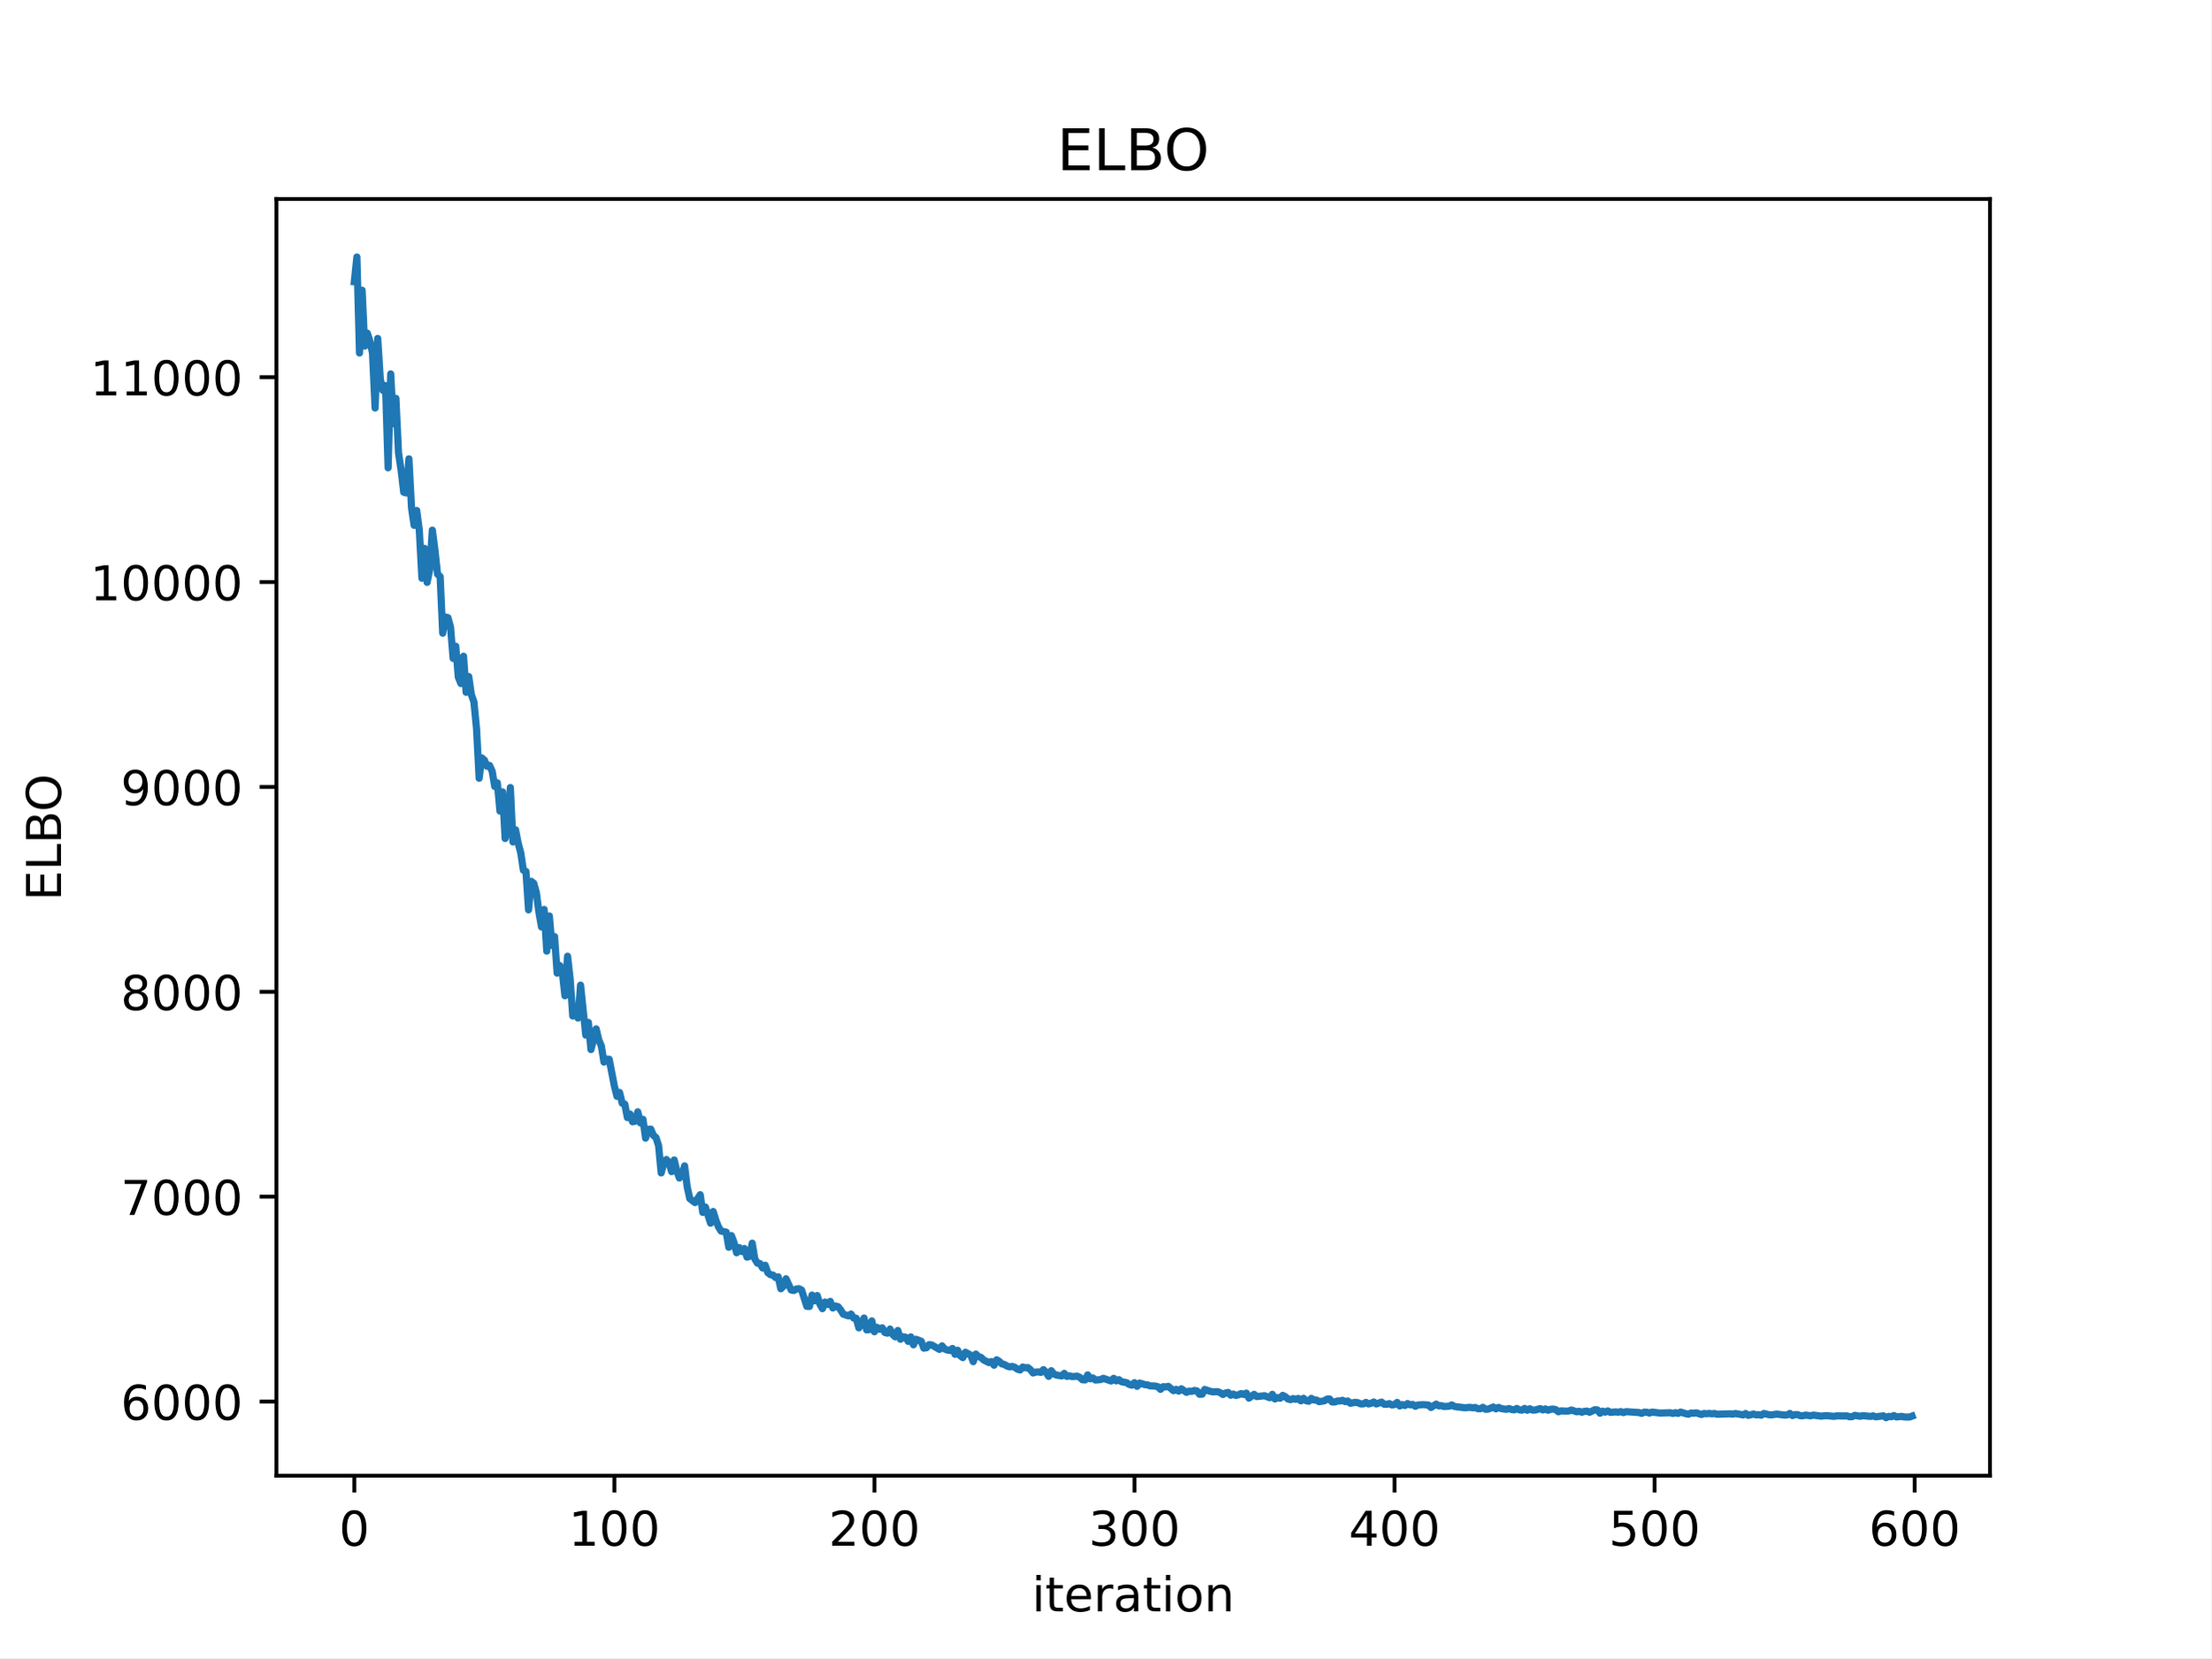
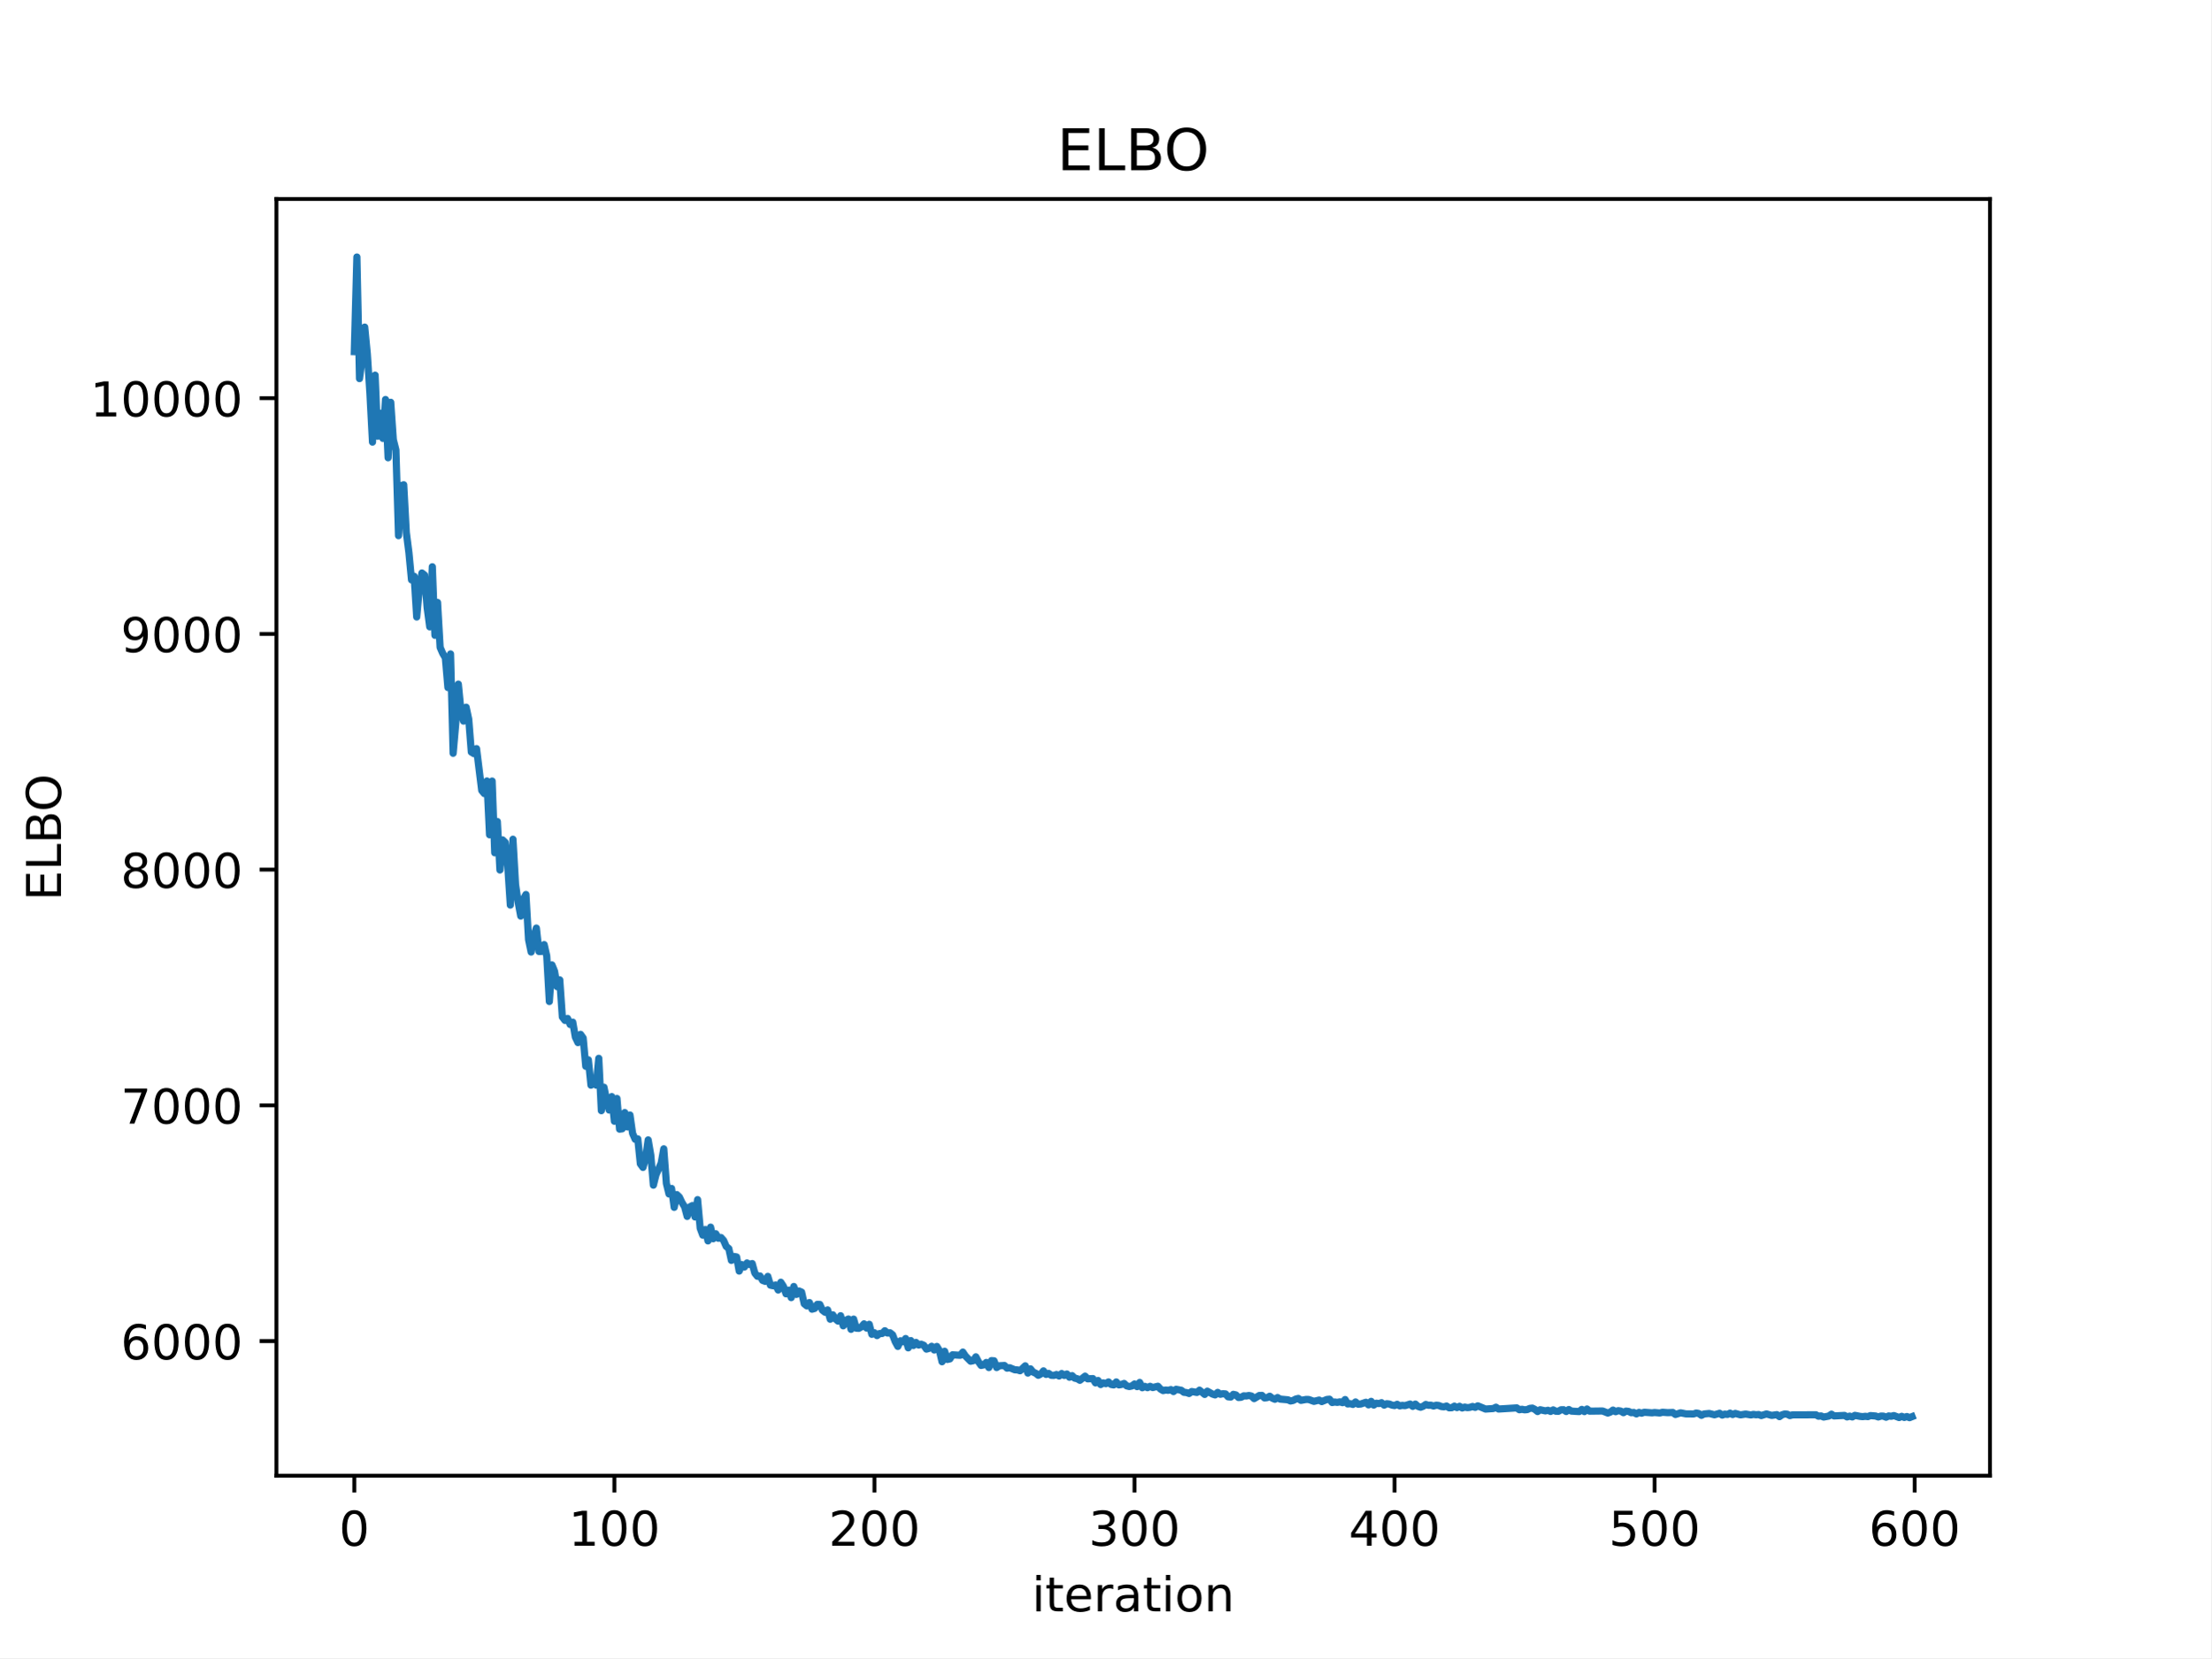
<svg xmlns="http://www.w3.org/2000/svg" xmlns:xlink="http://www.w3.org/1999/xlink" width="460.8pt" height="345.6pt" viewBox="0 0 460.8 345.6" version="1.1">
  <defs>
    <style type="text/css">*{stroke-linejoin: round; stroke-linecap: butt}</style>
  </defs>
  <g id="figure_1">
    <g id="patch_1">
      <path d="M 0 345.6  L 460.8 345.6  L 460.8 0  L 0 0  z " style="fill: #ffffff" />
    </g>
    <g id="axes_1">
      <g id="patch_2">
        <path d="M 57.6 307.584  L 414.72 307.584  L 414.72 41.472  L 57.6 41.472  z " style="fill: #ffffff" />
      </g>
      <g id="matplotlib.axis_1">
        <g id="xtick_1">
          <g id="line2d_1">
            <defs>
-               <path id="m97f8ca880c" d="M 0 0  L 0 3.5  " style="stroke: #000000; stroke-width: 0.8" />
-             </defs>
-             <g>
-               <use xlink:href="#m97f8ca880c" x="73.833" y="307.584" style="stroke: #000000; stroke-width: 0.8" />
+               <path id="m5a6ee74066" d="M 0 0  L 0 3.5  " style="stroke: #000000; stroke-width: 0.8" />
+             </defs>
+             <g>
+               <use xlink:href="#m5a6ee74066" x="73.833" y="307.584" style="stroke: #000000; stroke-width: 0.8" />
            </g>
          </g>
          <g id="text_1">
            <g transform="translate(70.65148 322.1824) scale(0.1 -0.1)">
              <defs>
                <path id="DejaVuSans-30" d="M 2034 4250  Q 1547 4250 1301 3770  Q 1056 3291 1056 2328  Q 1056 1369 1301 889  Q 1547 409 2034 409  Q 2525 409 2770 889  Q 3016 1369 3016 2328  Q 3016 3291 2770 3770  Q 2525 4250 2034 4250  z M 2034 4750  Q 2819 4750 3233 4129  Q 3647 3509 3647 2328  Q 3647 1150 3233 529  Q 2819 -91 2034 -91  Q 1250 -91 836 529  Q 422 1150 422 2328  Q 422 3509 836 4129  Q 1250 4750 2034 4750  z " transform="scale(0.015625)" />
              </defs>
              <use xlink:href="#DejaVuSans-30" />
            </g>
          </g>
        </g>
        <g id="xtick_2">
          <g id="line2d_2">
            <g>
-               <use xlink:href="#m97f8ca880c" x="128.032" y="307.584" style="stroke: #000000; stroke-width: 0.8" />
+               <use xlink:href="#m5a6ee74066" x="128.032" y="307.584" style="stroke: #000000; stroke-width: 0.8" />
            </g>
          </g>
          <g id="text_2">
            <g transform="translate(118.4884 322.1824) scale(0.1 -0.1)">
              <defs>
                <path id="DejaVuSans-31" d="M 794 531  L 1825 531  L 1825 4091  L 703 3866  L 703 4441  L 1819 4666  L 2450 4666  L 2450 531  L 3481 531  L 3481 0  L 794 0  L 794 531  z " transform="scale(0.015625)" />
              </defs>
              <use xlink:href="#DejaVuSans-31" />
              <use xlink:href="#DejaVuSans-30" transform="translate(63.62305 0)" />
              <use xlink:href="#DejaVuSans-30" transform="translate(127.2461 0)" />
            </g>
          </g>
        </g>
        <g id="xtick_3">
          <g id="line2d_3">
            <g>
-               <use xlink:href="#m97f8ca880c" x="182.232" y="307.584" style="stroke: #000000; stroke-width: 0.8" />
+               <use xlink:href="#m5a6ee74066" x="182.232" y="307.584" style="stroke: #000000; stroke-width: 0.8" />
            </g>
          </g>
          <g id="text_3">
            <g transform="translate(172.6878 322.1824) scale(0.1 -0.1)">
              <defs>
                <path id="DejaVuSans-32" d="M 1228 531  L 3431 531  L 3431 0  L 469 0  L 469 531  Q 828 903 1448 1529  Q 2069 2156 2228 2338  Q 2531 2678 2651 2914  Q 2772 3150 2772 3378  Q 2772 3750 2511 3984  Q 2250 4219 1831 4219  Q 1534 4219 1204 4116  Q 875 4013 500 3803  L 500 4441  Q 881 4594 1212 4672  Q 1544 4750 1819 4750  Q 2544 4750 2975 4387  Q 3406 4025 3406 3419  Q 3406 3131 3298 2873  Q 3191 2616 2906 2266  Q 2828 2175 2409 1742  Q 1991 1309 1228 531  z " transform="scale(0.015625)" />
              </defs>
              <use xlink:href="#DejaVuSans-32" />
              <use xlink:href="#DejaVuSans-30" transform="translate(63.62305 0)" />
              <use xlink:href="#DejaVuSans-30" transform="translate(127.2461 0)" />
            </g>
          </g>
        </g>
        <g id="xtick_4">
          <g id="line2d_4">
            <g>
-               <use xlink:href="#m97f8ca880c" x="236.431" y="307.584" style="stroke: #000000; stroke-width: 0.8" />
+               <use xlink:href="#m5a6ee74066" x="236.431" y="307.584" style="stroke: #000000; stroke-width: 0.8" />
            </g>
          </g>
          <g id="text_4">
            <g transform="translate(226.8872 322.1824) scale(0.1 -0.1)">
              <defs>
                <path id="DejaVuSans-33" d="M 2597 2516  Q 3050 2419 3304 2112  Q 3559 1806 3559 1356  Q 3559 666 3084 287  Q 2609 -91 1734 -91  Q 1441 -91 1130 -33  Q 819 25 488 141  L 488 750  Q 750 597 1062 519  Q 1375 441 1716 441  Q 2309 441 2620 675  Q 2931 909 2931 1356  Q 2931 1769 2642 2001  Q 2353 2234 1838 2234  L 1294 2234  L 1294 2753  L 1863 2753  Q 2328 2753 2575 2939  Q 2822 3125 2822 3475  Q 2822 3834 2567 4026  Q 2313 4219 1838 4219  Q 1578 4219 1281 4162  Q 984 4106 628 3988  L 628 4550  Q 988 4650 1302 4700  Q 1616 4750 1894 4750  Q 2613 4750 3031 4423  Q 3450 4097 3450 3541  Q 3450 3153 3228 2886  Q 3006 2619 2597 2516  z " transform="scale(0.015625)" />
              </defs>
              <use xlink:href="#DejaVuSans-33" />
              <use xlink:href="#DejaVuSans-30" transform="translate(63.62305 0)" />
              <use xlink:href="#DejaVuSans-30" transform="translate(127.2461 0)" />
            </g>
          </g>
        </g>
        <g id="xtick_5">
          <g id="line2d_5">
            <g>
-               <use xlink:href="#m97f8ca880c" x="290.63" y="307.584" style="stroke: #000000; stroke-width: 0.8" />
+               <use xlink:href="#m5a6ee74066" x="290.63" y="307.584" style="stroke: #000000; stroke-width: 0.8" />
            </g>
          </g>
          <g id="text_5">
            <g transform="translate(281.0867 322.1824) scale(0.1 -0.1)">
              <defs>
                <path id="DejaVuSans-34" d="M 2419 4116  L 825 1625  L 2419 1625  L 2419 4116  z M 2253 4666  L 3047 4666  L 3047 1625  L 3713 1625  L 3713 1100  L 3047 1100  L 3047 0  L 2419 0  L 2419 1100  L 313 1100  L 313 1709  L 2253 4666  z " transform="scale(0.015625)" />
              </defs>
              <use xlink:href="#DejaVuSans-34" />
              <use xlink:href="#DejaVuSans-30" transform="translate(63.62305 0)" />
              <use xlink:href="#DejaVuSans-30" transform="translate(127.2461 0)" />
            </g>
          </g>
        </g>
        <g id="xtick_6">
          <g id="line2d_6">
            <g>
-               <use xlink:href="#m97f8ca880c" x="344.83" y="307.584" style="stroke: #000000; stroke-width: 0.8" />
+               <use xlink:href="#m5a6ee74066" x="344.83" y="307.584" style="stroke: #000000; stroke-width: 0.8" />
            </g>
          </g>
          <g id="text_6">
            <g transform="translate(335.2861 322.1824) scale(0.1 -0.1)">
              <defs>
                <path id="DejaVuSans-35" d="M 691 4666  L 3169 4666  L 3169 4134  L 1269 4134  L 1269 2991  Q 1406 3038 1543 3061  Q 1681 3084 1819 3084  Q 2600 3084 3056 2656  Q 3513 2228 3513 1497  Q 3513 744 3044 326  Q 2575 -91 1722 -91  Q 1428 -91 1123 -41  Q 819 9 494 109  L 494 744  Q 775 591 1075 516  Q 1375 441 1709 441  Q 2250 441 2565 725  Q 2881 1009 2881 1497  Q 2881 1984 2565 2268  Q 2250 2553 1709 2553  Q 1456 2553 1204 2497  Q 953 2441 691 2322  L 691 4666  z " transform="scale(0.015625)" />
              </defs>
              <use xlink:href="#DejaVuSans-35" />
              <use xlink:href="#DejaVuSans-30" transform="translate(63.62305 0)" />
              <use xlink:href="#DejaVuSans-30" transform="translate(127.2461 0)" />
            </g>
          </g>
        </g>
        <g id="xtick_7">
          <g id="line2d_7">
            <g>
-               <use xlink:href="#m97f8ca880c" x="399.029" y="307.584" style="stroke: #000000; stroke-width: 0.8" />
+               <use xlink:href="#m5a6ee74066" x="399.029" y="307.584" style="stroke: #000000; stroke-width: 0.8" />
            </g>
          </g>
          <g id="text_7">
            <g transform="translate(389.4855 322.1824) scale(0.1 -0.1)">
              <defs>
                <path id="DejaVuSans-36" d="M 2113 2584  Q 1688 2584 1439 2293  Q 1191 2003 1191 1497  Q 1191 994 1439 701  Q 1688 409 2113 409  Q 2538 409 2786 701  Q 3034 994 3034 1497  Q 3034 2003 2786 2293  Q 2538 2584 2113 2584  z M 3366 4563  L 3366 3988  Q 3128 4100 2886 4159  Q 2644 4219 2406 4219  Q 1781 4219 1451 3797  Q 1122 3375 1075 2522  Q 1259 2794 1537 2939  Q 1816 3084 2150 3084  Q 2853 3084 3261 2657  Q 3669 2231 3669 1497  Q 3669 778 3244 343  Q 2819 -91 2113 -91  Q 1303 -91 875 529  Q 447 1150 447 2328  Q 447 3434 972 4092  Q 1497 4750 2381 4750  Q 2619 4750 2861 4703  Q 3103 4656 3366 4563  z " transform="scale(0.015625)" />
              </defs>
              <use xlink:href="#DejaVuSans-36" />
              <use xlink:href="#DejaVuSans-30" transform="translate(63.62305 0)" />
              <use xlink:href="#DejaVuSans-30" transform="translate(127.2461 0)" />
            </g>
          </g>
        </g>
        <g id="text_8">
          <g transform="translate(215.0373 335.8606) scale(0.1 -0.1)">
            <defs>
              <path id="DejaVuSans-69" d="M 603 3500  L 1178 3500  L 1178 0  L 603 0  L 603 3500  z M 603 4863  L 1178 4863  L 1178 4134  L 603 4134  L 603 4863  z " transform="scale(0.015625)" />
              <path id="DejaVuSans-74" d="M 1172 4494  L 1172 3500  L 2356 3500  L 2356 3053  L 1172 3053  L 1172 1153  Q 1172 725 1289 603  Q 1406 481 1766 481  L 2356 481  L 2356 0  L 1766 0  Q 1100 0 847 248  Q 594 497 594 1153  L 594 3053  L 172 3053  L 172 3500  L 594 3500  L 594 4494  L 1172 4494  z " transform="scale(0.015625)" />
              <path id="DejaVuSans-65" d="M 3597 1894  L 3597 1613  L 953 1613  Q 991 1019 1311 708  Q 1631 397 2203 397  Q 2534 397 2845 478  Q 3156 559 3463 722  L 3463 178  Q 3153 47 2828 -22  Q 2503 -91 2169 -91  Q 1331 -91 842 396  Q 353 884 353 1716  Q 353 2575 817 3079  Q 1281 3584 2069 3584  Q 2775 3584 3186 3129  Q 3597 2675 3597 1894  z M 3022 2063  Q 3016 2534 2758 2815  Q 2500 3097 2075 3097  Q 1594 3097 1305 2825  Q 1016 2553 972 2059  L 3022 2063  z " transform="scale(0.015625)" />
              <path id="DejaVuSans-72" d="M 2631 2963  Q 2534 3019 2420 3045  Q 2306 3072 2169 3072  Q 1681 3072 1420 2755  Q 1159 2438 1159 1844  L 1159 0  L 581 0  L 581 3500  L 1159 3500  L 1159 2956  Q 1341 3275 1631 3429  Q 1922 3584 2338 3584  Q 2397 3584 2469 3576  Q 2541 3569 2628 3553  L 2631 2963  z " transform="scale(0.015625)" />
              <path id="DejaVuSans-61" d="M 2194 1759  Q 1497 1759 1228 1600  Q 959 1441 959 1056  Q 959 750 1161 570  Q 1363 391 1709 391  Q 2188 391 2477 730  Q 2766 1069 2766 1631  L 2766 1759  L 2194 1759  z M 3341 1997  L 3341 0  L 2766 0  L 2766 531  Q 2569 213 2275 61  Q 1981 -91 1556 -91  Q 1019 -91 701 211  Q 384 513 384 1019  Q 384 1609 779 1909  Q 1175 2209 1959 2209  L 2766 2209  L 2766 2266  Q 2766 2663 2505 2880  Q 2244 3097 1772 3097  Q 1472 3097 1187 3025  Q 903 2953 641 2809  L 641 3341  Q 956 3463 1253 3523  Q 1550 3584 1831 3584  Q 2591 3584 2966 3190  Q 3341 2797 3341 1997  z " transform="scale(0.015625)" />
              <path id="DejaVuSans-6f" d="M 1959 3097  Q 1497 3097 1228 2736  Q 959 2375 959 1747  Q 959 1119 1226 758  Q 1494 397 1959 397  Q 2419 397 2687 759  Q 2956 1122 2956 1747  Q 2956 2369 2687 2733  Q 2419 3097 1959 3097  z M 1959 3584  Q 2709 3584 3137 3096  Q 3566 2609 3566 1747  Q 3566 888 3137 398  Q 2709 -91 1959 -91  Q 1206 -91 779 398  Q 353 888 353 1747  Q 353 2609 779 3096  Q 1206 3584 1959 3584  z " transform="scale(0.015625)" />
              <path id="DejaVuSans-6e" d="M 3513 2113  L 3513 0  L 2938 0  L 2938 2094  Q 2938 2591 2744 2837  Q 2550 3084 2163 3084  Q 1697 3084 1428 2787  Q 1159 2491 1159 1978  L 1159 0  L 581 0  L 581 3500  L 1159 3500  L 1159 2956  Q 1366 3272 1645 3428  Q 1925 3584 2291 3584  Q 2894 3584 3203 3211  Q 3513 2838 3513 2113  z " transform="scale(0.015625)" />
            </defs>
            <use xlink:href="#DejaVuSans-69" />
            <use xlink:href="#DejaVuSans-74" transform="translate(27.7832 0)" />
            <use xlink:href="#DejaVuSans-65" transform="translate(66.99219 0)" />
            <use xlink:href="#DejaVuSans-72" transform="translate(128.5156 0)" />
            <use xlink:href="#DejaVuSans-61" transform="translate(169.6289 0)" />
            <use xlink:href="#DejaVuSans-74" transform="translate(230.9082 0)" />
            <use xlink:href="#DejaVuSans-69" transform="translate(270.1172 0)" />
            <use xlink:href="#DejaVuSans-6f" transform="translate(297.9004 0)" />
            <use xlink:href="#DejaVuSans-6e" transform="translate(359.082 0)" />
          </g>
        </g>
      </g>
      <g id="matplotlib.axis_2">
        <g id="ytick_1">
          <g id="line2d_8">
            <defs>
-               <path id="m51e94adfbc" d="M 0 0  L -3.5 0  " style="stroke: #000000; stroke-width: 0.8" />
-             </defs>
-             <g>
-               <use xlink:href="#m51e94adfbc" x="57.6" y="292.135" style="stroke: #000000; stroke-width: 0.8" />
+               <path id="mbd6e4ac7f7" d="M 0 0  L -3.5 0  " style="stroke: #000000; stroke-width: 0.8" />
+             </defs>
+             <g>
+               <use xlink:href="#mbd6e4ac7f7" x="57.6" y="279.527" style="stroke: #000000; stroke-width: 0.8" />
            </g>
          </g>
          <g id="text_9">
-             <g transform="translate(25.15 295.9346) scale(0.1 -0.1)">
+             <g transform="translate(25.15 283.3263) scale(0.1 -0.1)">
              <use xlink:href="#DejaVuSans-36" />
              <use xlink:href="#DejaVuSans-30" transform="translate(63.62305 0)" />
              <use xlink:href="#DejaVuSans-30" transform="translate(127.2461 0)" />
              <use xlink:href="#DejaVuSans-30" transform="translate(190.8691 0)" />
            </g>
          </g>
        </g>
        <g id="ytick_2">
          <g id="line2d_9">
            <g>
-               <use xlink:href="#m51e94adfbc" x="57.6" y="249.43" style="stroke: #000000; stroke-width: 0.8" />
+               <use xlink:href="#mbd6e4ac7f7" x="57.6" y="230.392" style="stroke: #000000; stroke-width: 0.8" />
            </g>
          </g>
          <g id="text_10">
-             <g transform="translate(25.15 253.2293) scale(0.1 -0.1)">
+             <g transform="translate(25.15 234.1913) scale(0.1 -0.1)">
              <defs>
                <path id="DejaVuSans-37" d="M 525 4666  L 3525 4666  L 3525 4397  L 1831 0  L 1172 0  L 2766 4134  L 525 4134  L 525 4666  z " transform="scale(0.015625)" />
              </defs>
              <use xlink:href="#DejaVuSans-37" />
              <use xlink:href="#DejaVuSans-30" transform="translate(63.62305 0)" />
              <use xlink:href="#DejaVuSans-30" transform="translate(127.2461 0)" />
              <use xlink:href="#DejaVuSans-30" transform="translate(190.8691 0)" />
            </g>
          </g>
        </g>
        <g id="ytick_3">
          <g id="line2d_10">
            <g>
-               <use xlink:href="#m51e94adfbc" x="57.6" y="206.725" style="stroke: #000000; stroke-width: 0.8" />
+               <use xlink:href="#mbd6e4ac7f7" x="57.6" y="181.257" style="stroke: #000000; stroke-width: 0.8" />
            </g>
          </g>
          <g id="text_11">
-             <g transform="translate(25.15 210.5241) scale(0.1 -0.1)">
+             <g transform="translate(25.15 185.0563) scale(0.1 -0.1)">
              <defs>
                <path id="DejaVuSans-38" d="M 2034 2216  Q 1584 2216 1326 1975  Q 1069 1734 1069 1313  Q 1069 891 1326 650  Q 1584 409 2034 409  Q 2484 409 2743 651  Q 3003 894 3003 1313  Q 3003 1734 2745 1975  Q 2488 2216 2034 2216  z M 1403 2484  Q 997 2584 770 2862  Q 544 3141 544 3541  Q 544 4100 942 4425  Q 1341 4750 2034 4750  Q 2731 4750 3128 4425  Q 3525 4100 3525 3541  Q 3525 3141 3298 2862  Q 3072 2584 2669 2484  Q 3125 2378 3379 2068  Q 3634 1759 3634 1313  Q 3634 634 3220 271  Q 2806 -91 2034 -91  Q 1263 -91 848 271  Q 434 634 434 1313  Q 434 1759 690 2068  Q 947 2378 1403 2484  z M 1172 3481  Q 1172 3119 1398 2916  Q 1625 2713 2034 2713  Q 2441 2713 2670 2916  Q 2900 3119 2900 3481  Q 2900 3844 2670 4047  Q 2441 4250 2034 4250  Q 1625 4250 1398 4047  Q 1172 3844 1172 3481  z " transform="scale(0.015625)" />
              </defs>
              <use xlink:href="#DejaVuSans-38" />
              <use xlink:href="#DejaVuSans-30" transform="translate(63.62305 0)" />
              <use xlink:href="#DejaVuSans-30" transform="translate(127.2461 0)" />
              <use xlink:href="#DejaVuSans-30" transform="translate(190.8691 0)" />
            </g>
          </g>
        </g>
        <g id="ytick_4">
          <g id="line2d_11">
            <g>
-               <use xlink:href="#m51e94adfbc" x="57.6" y="164.02" style="stroke: #000000; stroke-width: 0.8" />
+               <use xlink:href="#mbd6e4ac7f7" x="57.6" y="132.122" style="stroke: #000000; stroke-width: 0.8" />
            </g>
          </g>
          <g id="text_12">
-             <g transform="translate(25.15 167.8188) scale(0.1 -0.1)">
+             <g transform="translate(25.15 135.9213) scale(0.1 -0.1)">
              <defs>
                <path id="DejaVuSans-39" d="M 703 97  L 703 672  Q 941 559 1184 500  Q 1428 441 1663 441  Q 2288 441 2617 861  Q 2947 1281 2994 2138  Q 2813 1869 2534 1725  Q 2256 1581 1919 1581  Q 1219 1581 811 2004  Q 403 2428 403 3163  Q 403 3881 828 4315  Q 1253 4750 1959 4750  Q 2769 4750 3195 4129  Q 3622 3509 3622 2328  Q 3622 1225 3098 567  Q 2575 -91 1691 -91  Q 1453 -91 1209 -44  Q 966 3 703 97  z M 1959 2075  Q 2384 2075 2632 2365  Q 2881 2656 2881 3163  Q 2881 3666 2632 3958  Q 2384 4250 1959 4250  Q 1534 4250 1286 3958  Q 1038 3666 1038 3163  Q 1038 2656 1286 2365  Q 1534 2075 1959 2075  z " transform="scale(0.015625)" />
              </defs>
              <use xlink:href="#DejaVuSans-39" />
              <use xlink:href="#DejaVuSans-30" transform="translate(63.62305 0)" />
              <use xlink:href="#DejaVuSans-30" transform="translate(127.2461 0)" />
              <use xlink:href="#DejaVuSans-30" transform="translate(190.8691 0)" />
            </g>
          </g>
        </g>
        <g id="ytick_5">
          <g id="line2d_12">
            <g>
-               <use xlink:href="#m51e94adfbc" x="57.6" y="121.314" style="stroke: #000000; stroke-width: 0.8" />
+               <use xlink:href="#mbd6e4ac7f7" x="57.6" y="82.987" style="stroke: #000000; stroke-width: 0.8" />
            </g>
          </g>
          <g id="text_13">
-             <g transform="translate(18.7875 125.1136) scale(0.1 -0.1)">
+             <g transform="translate(18.7875 86.78624) scale(0.1 -0.1)">
              <use xlink:href="#DejaVuSans-31" />
              <use xlink:href="#DejaVuSans-30" transform="translate(63.62305 0)" />
              <use xlink:href="#DejaVuSans-30" transform="translate(127.2461 0)" />
              <use xlink:href="#DejaVuSans-30" transform="translate(190.8691 0)" />
              <use xlink:href="#DejaVuSans-30" transform="translate(254.4922 0)" />
            </g>
          </g>
        </g>
-         <g id="ytick_6">
-           <g id="line2d_13">
-             <g>
-               <use xlink:href="#m51e94adfbc" x="57.6" y="78.609" style="stroke: #000000; stroke-width: 0.8" />
-             </g>
-           </g>
-           <g id="text_14">
-             <g transform="translate(18.7875 82.4083) scale(0.1 -0.1)">
-               <use xlink:href="#DejaVuSans-31" />
-               <use xlink:href="#DejaVuSans-31" transform="translate(63.62305 0)" />
-               <use xlink:href="#DejaVuSans-30" transform="translate(127.2461 0)" />
-               <use xlink:href="#DejaVuSans-30" transform="translate(190.8691 0)" />
-               <use xlink:href="#DejaVuSans-30" transform="translate(254.4922 0)" />
-             </g>
-           </g>
-         </g>
-         <g id="text_15">
+         <g id="text_14">
          <g transform="translate(12.70781 187.7522) rotate(-90) scale(0.1 -0.1)">
            <defs>
              <path id="DejaVuSans-45" d="M 628 4666  L 3578 4666  L 3578 4134  L 1259 4134  L 1259 2753  L 3481 2753  L 3481 2222  L 1259 2222  L 1259 531  L 3634 531  L 3634 0  L 628 0  L 628 4666  z " transform="scale(0.015625)" />
              <path id="DejaVuSans-4c" d="M 628 4666  L 1259 4666  L 1259 531  L 3531 531  L 3531 0  L 628 0  L 628 4666  z " transform="scale(0.015625)" />
              <path id="DejaVuSans-42" d="M 1259 2228  L 1259 519  L 2272 519  Q 2781 519 3026 730  Q 3272 941 3272 1375  Q 3272 1813 3026 2020  Q 2781 2228 2272 2228  L 1259 2228  z M 1259 4147  L 1259 2741  L 2194 2741  Q 2656 2741 2882 2914  Q 3109 3088 3109 3444  Q 3109 3797 2882 3972  Q 2656 4147 2194 4147  L 1259 4147  z M 628 4666  L 2241 4666  Q 2963 4666 3353 4366  Q 3744 4066 3744 3513  Q 3744 3084 3544 2831  Q 3344 2578 2956 2516  Q 3422 2416 3680 2098  Q 3938 1781 3938 1306  Q 3938 681 3513 340  Q 3088 0 2303 0  L 628 0  L 628 4666  z " transform="scale(0.015625)" />
              <path id="DejaVuSans-4f" d="M 2522 4238  Q 1834 4238 1429 3725  Q 1025 3213 1025 2328  Q 1025 1447 1429 934  Q 1834 422 2522 422  Q 3209 422 3611 934  Q 4013 1447 4013 2328  Q 4013 3213 3611 3725  Q 3209 4238 2522 4238  z M 2522 4750  Q 3503 4750 4090 4092  Q 4678 3434 4678 2328  Q 4678 1225 4090 567  Q 3503 -91 2522 -91  Q 1538 -91 948 565  Q 359 1222 359 2328  Q 359 3434 948 4092  Q 1538 4750 2522 4750  z " transform="scale(0.015625)" />
            </defs>
            <use xlink:href="#DejaVuSans-45" />
            <use xlink:href="#DejaVuSans-4c" transform="translate(63.18359 0)" />
            <use xlink:href="#DejaVuSans-42" transform="translate(118.8965 0)" />
            <use xlink:href="#DejaVuSans-4f" transform="translate(185.75 0)" />
          </g>
        </g>
      </g>
-       <g id="line2d_14">
-         <path d="M 73.833 58.724  L 74.375 53.568  L 74.917 73.573  L 75.459 60.49  L 76.001 72.135  L 76.543 69.445  L 77.085 71.119  L 77.627 73.592  L 78.169 85.042  L 78.711 70.536  L 79.253 79.053  L 79.795 81.37  L 80.337 80.364  L 80.879 97.497  L 81.421 77.928  L 81.963 88.317  L 82.505 83.029  L 83.047 94.392  L 83.589 98.045  L 84.131 102.589  L 84.673 102.751  L 85.215 95.631  L 85.757 105.834  L 86.299 109.495  L 86.841 106.402  L 87.383 110.546  L 87.925 120.52  L 88.467 114.298  L 89.009 121.384  L 89.551 118.64  L 90.093 110.494  L 90.635 114.613  L 91.177 119.655  L 91.719 120.178  L 92.261 131.974  L 92.803 128.599  L 93.345 128.728  L 93.887 130.723  L 94.429 137.229  L 94.971 134.687  L 95.512 141.16  L 96.054 142.463  L 96.596 136.78  L 97.138 144.29  L 97.68 141.015  L 98.222 144.769  L 98.764 146.298  L 99.306 151.89  L 99.848 162.214  L 100.39 157.968  L 100.932 158.408  L 101.474 159.707  L 102.016 159.534  L 102.558 160.734  L 103.1 163.921  L 103.642 163.159  L 104.184 169.053  L 104.726 165.042  L 105.268 174.769  L 105.81 172.147  L 106.352 164.143  L 106.894 175.486  L 107.436 172.953  L 107.978 175.715  L 108.52 177.744  L 109.062 181.372  L 109.604 181.627  L 110.146 189.641  L 110.688 183.682  L 111.23 184.099  L 111.772 186.042  L 112.314 190.218  L 112.856 193.21  L 113.398 189.556  L 113.94 198.251  L 114.482 190.916  L 115.024 197.07  L 115.566 195.218  L 116.108 202.836  L 116.65 201.234  L 117.192 202.815  L 117.734 207.551  L 118.276 199.305  L 118.818 204.077  L 119.36 211.766  L 119.902 209.92  L 120.444 212.193  L 120.986 205.337  L 122.07 215.758  L 122.612 213.104  L 123.154 218.759  L 124.238 214.45  L 124.78 216.742  L 125.322 218.048  L 125.864 221.37  L 126.406 220.738  L 126.948 220.782  L 128.032 226.358  L 128.574 228.516  L 129.116 227.702  L 129.658 229.948  L 130.2 230.129  L 130.742 232.936  L 131.284 232.194  L 131.826 233.818  L 132.368 233.687  L 132.91 231.744  L 133.452 234.053  L 133.994 233.303  L 134.536 237.23  L 135.078 235.398  L 135.62 235.345  L 136.162 236.645  L 136.704 237.103  L 137.246 238.784  L 137.788 244.477  L 138.33 242.456  L 138.872 241.682  L 139.414 242.3  L 139.956 244.2  L 140.498 241.773  L 141.04 244.08  L 141.582 245.535  L 142.124 244.927  L 142.666 243.01  L 143.208 247.376  L 143.75 249.826  L 144.834 250.66  L 145.918 249.024  L 146.46 252.707  L 147.002 251.587  L 148.086 254.956  L 148.628 252.518  L 149.17 254.298  L 149.712 255.691  L 150.254 256.586  L 151.338 256.817  L 151.88 259.973  L 152.422 257.541  L 152.964 258.964  L 153.506 261.121  L 154.048 260.034  L 154.59 260.854  L 155.132 260.235  L 155.674 262.034  L 156.216 261.857  L 156.758 259.114  L 157.3 262.402  L 157.842 263.28  L 158.384 263.375  L 158.926 264.29  L 159.468 263.715  L 160.01 265.252  L 160.552 265.686  L 161.094 265.77  L 161.636 266.291  L 162.178 266.125  L 162.72 268.623  L 163.262 268.086  L 163.804 266.539  L 164.888 268.887  L 165.43 268.984  L 165.972 268.662  L 166.514 268.615  L 167.056 268.893  L 168.14 272.287  L 168.682 272.315  L 169.224 269.933  L 169.766 271.121  L 170.308 270.037  L 170.85 271.802  L 171.392 272.768  L 171.934 271.387  L 172.476 271.906  L 173.018 271.247  L 173.56 272.627  L 174.102 272.223  L 174.644 272.345  L 175.186 273.019  L 175.728 273.908  L 176.812 274.276  L 177.354 273.895  L 177.896 274.726  L 178.438 274.775  L 178.98 276.774  L 179.522 275.873  L 180.064 274.716  L 180.606 277.196  L 181.148 277.137  L 181.69 275.314  L 182.232 277.579  L 182.774 276.675  L 183.316 277.049  L 183.858 276.756  L 184.4 277.727  L 184.942 277.88  L 185.484 277.017  L 186.026 278.146  L 186.568 278.643  L 187.11 277.312  L 187.652 279.146  L 188.194 278.618  L 188.736 278.726  L 189.277 279.591  L 189.819 278.649  L 190.361 280.301  L 190.903 279.146  L 191.987 279.563  L 192.529 281  L 193.071 280.92  L 193.613 280.271  L 194.155 280.324  L 195.781 281.257  L 196.323 280.525  L 196.865 281.174  L 197.407 281.39  L 197.949 281.482  L 198.491 281.068  L 199.033 282.286  L 199.575 281.439  L 200.117 282.584  L 200.659 282.972  L 201.201 281.858  L 202.285 282.443  L 202.827 283.813  L 203.369 282.235  L 203.911 282.761  L 204.453 282.935  L 204.995 283.463  L 206.079 284.005  L 206.621 283.79  L 207.163 284.56  L 207.705 283.419  L 208.247 283.758  L 208.789 284.279  L 209.331 284.407  L 209.873 284.738  L 210.415 284.903  L 210.957 284.809  L 211.499 284.993  L 212.041 285.379  L 212.583 285.55  L 213.125 284.946  L 213.667 285.081  L 214.209 285.051  L 214.751 285.492  L 215.293 286.174  L 215.835 285.992  L 216.377 285.954  L 216.919 286.058  L 217.461 285.474  L 218.003 286.047  L 218.545 286.882  L 219.087 285.704  L 219.629 286.403  L 220.171 286.611  L 221.255 286.791  L 221.797 286.258  L 222.339 286.894  L 222.881 286.756  L 223.423 286.929  L 224.507 286.841  L 225.049 287.084  L 225.591 287.59  L 226.133 287.625  L 226.675 286.572  L 227.217 287.388  L 227.759 287.205  L 228.301 287.653  L 229.385 287.551  L 229.927 287.285  L 231.553 287.849  L 232.095 287.284  L 232.637 287.825  L 233.179 287.57  L 233.721 288  L 234.805 288.198  L 235.347 288.567  L 235.889 288.716  L 236.431 288.191  L 236.973 288.951  L 237.515 288.275  L 238.599 288.604  L 239.141 288.649  L 239.683 288.86  L 240.767 288.908  L 241.309 289.038  L 241.851 289.587  L 242.393 289.037  L 242.935 289.081  L 243.477 288.96  L 244.561 289.87  L 245.103 289.587  L 245.645 289.956  L 246.187 289.467  L 247.271 290.215  L 247.813 289.96  L 248.355 290.012  L 248.897 289.821  L 249.439 289.903  L 249.981 290.609  L 250.523 290.592  L 251.065 289.609  L 252.149 289.974  L 252.691 290.101  L 253.775 290.063  L 254.317 290.294  L 254.859 290.652  L 255.401 290.355  L 255.943 290.221  L 256.485 290.816  L 257.027 290.57  L 257.569 290.858  L 258.111 290.719  L 258.653 290.459  L 259.195 290.654  L 259.737 290.367  L 260.279 291.412  L 261.363 290.625  L 261.905 291.094  L 263.531 290.917  L 264.615 291.334  L 265.157 290.623  L 265.699 291.589  L 266.241 291.293  L 266.783 291.439  L 267.325 290.843  L 267.867 291.123  L 268.409 291.594  L 268.951 291.735  L 269.493 291.507  L 270.035 291.655  L 270.577 291.479  L 271.119 291.981  L 271.661 291.452  L 272.203 291.956  L 272.745 292.066  L 273.287 291.467  L 273.829 291.81  L 274.371 291.815  L 274.913 292.151  L 275.997 291.979  L 276.539 291.621  L 277.081 291.591  L 277.623 292.219  L 278.165 292.225  L 278.707 292.015  L 279.249 292.016  L 279.791 291.865  L 280.333 292.145  L 280.875 292.013  L 281.417 292.491  L 282.501 292.28  L 283.043 292.394  L 283.584 292.627  L 284.126 292.616  L 284.668 292.301  L 285.21 292.635  L 285.752 292.491  L 286.294 292.221  L 286.836 292.636  L 287.92 292.243  L 288.462 292.685  L 289.004 292.7  L 289.546 292.567  L 290.088 292.846  L 290.63 292.743  L 291.172 292.316  L 291.714 293.054  L 292.256 292.764  L 292.798 292.962  L 293.34 292.555  L 293.882 292.818  L 294.424 292.733  L 294.966 293.122  L 295.508 292.84  L 296.592 292.78  L 297.676 292.854  L 298.218 293.362  L 299.302 292.664  L 299.844 293.026  L 300.386 292.974  L 300.928 293.165  L 302.012 293.102  L 302.554 292.831  L 303.096 293.157  L 305.264 293.422  L 306.348 293.331  L 306.89 293.431  L 307.432 293.356  L 307.974 293.614  L 308.516 293.625  L 309.058 293.333  L 309.6 293.748  L 310.142 293.708  L 311.226 293.271  L 311.768 293.655  L 312.31 293.343  L 312.852 293.593  L 313.936 293.749  L 314.478 293.58  L 315.02 293.791  L 315.562 293.857  L 316.104 293.568  L 316.646 293.867  L 317.188 293.923  L 317.73 293.561  L 318.272 293.941  L 318.814 293.632  L 319.356 293.902  L 319.898 293.908  L 320.982 293.596  L 321.524 293.873  L 322.066 293.665  L 322.608 293.943  L 323.15 293.743  L 323.692 293.694  L 324.234 293.823  L 324.776 294.267  L 325.318 294.07  L 326.402 294.133  L 326.944 294.107  L 327.486 293.892  L 328.57 294.26  L 329.112 294.161  L 329.654 294.356  L 330.196 294.178  L 330.738 294.126  L 331.28 294.359  L 332.364 293.835  L 332.906 293.878  L 333.448 294.564  L 333.99 294.138  L 334.532 294.342  L 335.074 294.083  L 335.616 294.39  L 336.7 294.286  L 337.242 294.354  L 337.784 294.226  L 338.326 294.438  L 338.868 294.235  L 341.578 294.424  L 342.12 294.596  L 342.662 294.346  L 343.204 294.353  L 343.746 294.527  L 344.288 294.325  L 345.914 294.528  L 348.082 294.458  L 348.624 294.613  L 349.166 294.447  L 349.708 294.602  L 350.25 294.323  L 351.334 294.661  L 351.876 294.759  L 352.418 294.523  L 352.96 294.564  L 353.502 294.481  L 354.586 294.833  L 355.128 294.61  L 355.67 294.67  L 356.212 294.602  L 356.754 294.691  L 357.296 294.61  L 357.838 294.777  L 360.548 294.68  L 361.09 294.755  L 361.632 294.619  L 362.716 294.808  L 363.258 294.91  L 363.8 294.618  L 364.342 295.007  L 365.426 294.732  L 365.968 294.903  L 366.51 294.859  L 367.052 294.973  L 367.594 294.615  L 368.678 294.878  L 369.22 294.9  L 370.304 294.746  L 371.93 294.949  L 372.472 294.91  L 373.014 294.61  L 373.556 295.045  L 374.098 294.841  L 374.64 294.861  L 375.182 295.081  L 375.724 295.083  L 376.266 294.948  L 377.349 295.097  L 377.891 294.946  L 379.517 295.175  L 380.601 295.055  L 382.227 295.221  L 382.769 295.112  L 383.853 295.129  L 384.937 295.126  L 385.479 295.312  L 386.021 295.264  L 386.563 295.002  L 387.647 295.205  L 388.189 295.066  L 389.815 295.227  L 390.357 295.109  L 390.899 295.307  L 392.525 295.11  L 393.067 295.488  L 393.609 295.222  L 394.151 295.288  L 394.693 295.047  L 395.235 295.336  L 396.319 295.216  L 396.861 295.346  L 397.945 295.358  L 398.487 295.159  L 398.487 295.159  " clip-path="url(#p8bec4aae5f)" style="fill: none; stroke: #1f77b4; stroke-width: 1.5; stroke-linecap: square" />
+       <g id="line2d_13">
+         <path d="M 73.833 73.282  L 74.375 53.568  L 74.917 78.909  L 75.459 74.714  L 76.001 68.174  L 76.543 73.759  L 77.085 81.975  L 77.627 92.145  L 78.169 78.19  L 78.711 90.918  L 79.253 86.125  L 79.795 91.37  L 80.337 83.263  L 80.879 95.41  L 81.421 83.845  L 81.963 91.643  L 82.505 93.78  L 83.047 111.645  L 83.589 101.216  L 84.131 101.037  L 84.673 111.009  L 85.215 115.193  L 85.757 120.863  L 86.299 120.107  L 86.841 128.6  L 87.383 122.632  L 87.925 119.426  L 88.467 119.846  L 89.009 126.64  L 89.551 130.65  L 90.093 118.128  L 90.635 132.415  L 91.177 125.56  L 91.719 134.934  L 92.261 136.183  L 92.803 137.1  L 93.345 143.308  L 93.887 136.299  L 94.429 157.006  L 94.971 150.907  L 95.512 142.592  L 96.054 148.083  L 96.596 150.296  L 97.138 147.402  L 97.68 149.923  L 98.222 156.748  L 98.764 157.08  L 99.306 156.036  L 100.39 164.76  L 100.932 165.412  L 101.474 162.78  L 102.016 173.989  L 102.558 162.794  L 103.1 177.745  L 103.642 171.228  L 104.184 181.335  L 104.726 175.057  L 105.268 175.562  L 105.81 180.516  L 106.352 188.645  L 106.894 174.928  L 107.436 184.322  L 107.978 188.058  L 108.52 190.94  L 109.062 187.421  L 109.604 186.436  L 110.146 195.847  L 110.688 198.436  L 111.23 195.124  L 111.772 193.436  L 112.314 198.316  L 112.856 198.307  L 113.398 196.883  L 113.94 199.255  L 114.482 208.75  L 115.024 201.12  L 115.566 202.45  L 116.108 205.654  L 116.65 204.235  L 117.192 211.972  L 117.734 212.682  L 118.276 212.269  L 118.818 213.541  L 119.36 213.053  L 119.902 216.175  L 120.444 217.309  L 120.986 215.591  L 121.528 216.357  L 122.07 222.251  L 122.612 220.9  L 123.154 226.19  L 123.696 225.332  L 124.238 226.18  L 124.78 220.591  L 125.322 231.499  L 125.864 226.609  L 126.406 229.268  L 126.948 231.368  L 127.49 228.568  L 128.032 233.703  L 128.574 228.961  L 129.116 235.353  L 129.658 235.284  L 130.2 231.893  L 130.742 234.887  L 131.284 232.406  L 131.826 236.226  L 132.368 237.464  L 132.91 237.378  L 133.452 242.586  L 133.994 243.329  L 134.536 241.364  L 135.078 237.593  L 135.62 240.762  L 136.162 247.028  L 136.704 244.872  L 137.788 242.425  L 138.33 239.454  L 138.872 246.667  L 139.414 248.86  L 139.956 247.708  L 140.498 251.657  L 141.04 248.99  L 141.582 249.507  L 142.124 250.657  L 142.666 251.524  L 143.208 253.545  L 143.75 251.564  L 144.292 251.282  L 144.834 253.652  L 145.376 250.044  L 145.918 256.001  L 146.46 257.454  L 147.002 256.274  L 147.544 258.645  L 148.086 255.774  L 148.628 258.201  L 149.17 257.154  L 149.712 258.102  L 150.254 257.94  L 150.796 258.548  L 151.338 259.796  L 151.88 260.24  L 152.422 262.714  L 152.964 261.879  L 153.506 261.991  L 154.048 264.936  L 154.59 263.585  L 155.132 264.096  L 155.674 263.241  L 156.216 263.562  L 156.758 263.366  L 157.3 265.343  L 157.842 266.026  L 158.384 265.953  L 158.926 266.878  L 159.468 267.085  L 160.01 266.041  L 160.552 267.872  L 161.094 267.988  L 161.636 267.84  L 162.178 268.887  L 162.72 267.266  L 163.262 268.105  L 163.804 269.673  L 164.346 268.915  L 164.888 270.47  L 165.43 268.147  L 165.972 269.797  L 166.514 269.087  L 167.056 269.318  L 167.598 271.751  L 168.14 272.193  L 168.682 271.494  L 169.224 272.881  L 169.766 272.727  L 170.308 271.881  L 170.85 271.893  L 171.392 273.085  L 171.934 273.516  L 172.476 273.026  L 173.018 274.971  L 173.56 274.051  L 174.102 274.89  L 174.644 275.365  L 175.186 274.241  L 175.728 276.345  L 176.27 275.196  L 176.812 274.924  L 177.354 277.082  L 177.896 274.944  L 178.438 276.839  L 178.98 276.872  L 179.522 276.557  L 180.064 275.934  L 180.606 276.821  L 181.148 276.023  L 181.69 278.117  L 182.232 277.788  L 182.774 278.386  L 183.316 277.948  L 183.858 277.939  L 184.4 277.371  L 184.942 277.846  L 185.484 277.793  L 186.026 278.226  L 186.568 279.649  L 187.11 280.642  L 187.652 279.468  L 188.194 279.667  L 188.736 278.991  L 189.277 280.936  L 189.819 279.42  L 190.361 280.453  L 190.903 279.811  L 191.445 280.356  L 191.987 280.182  L 192.529 280.406  L 193.071 281.201  L 193.613 281.041  L 194.155 280.609  L 194.697 281.387  L 195.239 280.639  L 195.781 281.511  L 196.323 283.835  L 196.865 281.652  L 197.407 283.359  L 197.949 283.245  L 198.491 282.39  L 200.117 282.485  L 200.659 281.824  L 201.201 282.642  L 202.285 283.73  L 202.827 283.612  L 203.369 282.809  L 203.911 283.829  L 204.453 284.601  L 204.995 284.495  L 205.537 283.977  L 206.079 285.049  L 206.621 283.598  L 207.163 283.635  L 207.705 285.047  L 208.247 284.676  L 209.331 284.614  L 209.873 285.175  L 210.415 285.077  L 211.499 285.516  L 212.041 285.534  L 212.583 285.707  L 213.667 284.681  L 214.209 286.198  L 214.751 285.311  L 215.293 285.987  L 215.835 286.22  L 216.377 286.66  L 216.919 286.38  L 217.461 285.736  L 218.003 286.476  L 218.545 286.267  L 219.087 286.661  L 219.629 286.688  L 220.171 286.491  L 220.713 286.812  L 221.255 286.287  L 221.797 286.694  L 222.339 286.382  L 222.881 287.067  L 223.423 286.723  L 223.965 287.252  L 224.507 287.365  L 225.049 287.699  L 226.133 286.837  L 226.675 287.395  L 227.759 287.341  L 228.301 288.243  L 228.843 287.739  L 229.385 288.59  L 229.927 288.232  L 230.469 288.408  L 231.011 288.038  L 231.553 288.563  L 232.095 288.665  L 232.637 288.043  L 233.179 288.664  L 233.721 288.571  L 234.263 288.353  L 234.805 288.862  L 235.347 288.998  L 235.889 288.883  L 236.431 288.467  L 236.973 289.02  L 237.515 288.145  L 238.057 289.251  L 238.599 288.964  L 239.141 289.237  L 239.683 288.948  L 240.225 289.21  L 241.309 288.936  L 241.851 289.531  L 242.393 289.85  L 242.935 289.729  L 243.477 289.795  L 244.019 289.633  L 244.561 290.051  L 245.103 289.576  L 246.187 289.783  L 246.729 290.203  L 247.271 290.251  L 247.813 290.451  L 248.355 290.036  L 249.439 290.236  L 249.981 289.757  L 251.065 290.645  L 251.607 289.969  L 252.691 290.572  L 253.233 290.745  L 253.775 290.22  L 254.317 290.613  L 254.859 290.5  L 255.401 290.539  L 255.943 291.145  L 256.485 291.195  L 257.027 290.626  L 257.569 290.749  L 258.111 291.291  L 258.653 291.242  L 259.195 290.94  L 259.737 290.972  L 260.279 290.866  L 260.821 290.981  L 261.363 291.52  L 262.447 290.866  L 262.989 290.845  L 263.531 291.382  L 264.073 291.321  L 264.615 291.02  L 265.157 291.433  L 265.699 291.658  L 266.241 291.292  L 266.783 291.624  L 268.409 291.766  L 268.951 292.012  L 269.493 291.9  L 270.035 291.615  L 270.577 291.478  L 271.119 291.886  L 272.203 291.687  L 272.745 291.701  L 273.829 292.09  L 274.913 291.82  L 275.455 292.137  L 276.539 291.692  L 277.081 291.643  L 277.623 292.332  L 278.165 292.224  L 278.707 292.302  L 279.249 292.191  L 279.791 292.363  L 280.333 291.708  L 280.875 292.635  L 281.417 292.571  L 281.959 292.733  L 282.501 292.212  L 283.043 292.688  L 283.584 292.645  L 284.668 292.276  L 285.21 292.826  L 285.752 292.087  L 286.294 292.867  L 286.836 292.47  L 287.378 292.551  L 287.92 292.367  L 288.462 292.877  L 289.004 292.583  L 289.546 292.649  L 290.088 292.872  L 290.63 292.968  L 291.172 292.706  L 291.714 293.039  L 292.256 292.923  L 292.798 292.991  L 293.882 292.65  L 294.424 293.14  L 294.966 292.654  L 295.508 293.139  L 296.05 293.319  L 296.592 293.111  L 297.134 292.738  L 297.676 292.911  L 298.218 292.893  L 298.76 293.066  L 299.302 292.896  L 299.844 292.951  L 300.386 293.174  L 300.928 293.23  L 301.47 293.067  L 302.012 293.439  L 302.554 293.416  L 303.096 293.089  L 303.638 293.394  L 304.18 293.118  L 304.722 293.472  L 305.264 293.285  L 305.806 293.402  L 306.348 293.338  L 306.89 293.153  L 307.432 293.349  L 307.974 293.023  L 309.6 293.695  L 311.226 293.58  L 311.768 293.307  L 312.31 293.688  L 316.104 293.451  L 316.646 293.837  L 317.188 293.734  L 317.73 293.852  L 318.272 293.807  L 318.814 293.552  L 319.356 293.495  L 319.898 293.774  L 320.44 294.213  L 320.982 293.837  L 322.066 294.077  L 322.608 293.944  L 323.15 294.193  L 323.692 293.867  L 324.234 294.147  L 324.776 294.161  L 325.318 293.851  L 325.86 293.837  L 326.402 294.207  L 326.944 293.791  L 327.486 294.121  L 329.112 294.219  L 329.654 293.764  L 330.196 294.224  L 330.738 293.682  L 331.28 294.134  L 333.99 294.098  L 335.074 294.529  L 335.616 294.321  L 336.158 293.907  L 336.7 294.247  L 337.242 294.031  L 337.784 294.117  L 338.326 294.455  L 338.868 294.121  L 339.41 294.188  L 339.952 294.461  L 340.494 294.404  L 341.036 294.709  L 341.578 294.389  L 342.12 294.56  L 342.662 294.362  L 344.288 294.486  L 344.83 294.416  L 345.914 294.517  L 346.456 294.364  L 347.54 294.447  L 348.624 294.409  L 349.166 294.828  L 350.25 294.481  L 351.334 294.697  L 352.96 294.715  L 353.502 294.527  L 354.044 294.628  L 354.586 295.005  L 355.128 294.72  L 356.212 294.614  L 357.296 294.89  L 358.38 294.572  L 358.922 294.955  L 359.464 294.747  L 360.006 294.821  L 360.548 294.55  L 361.09 294.838  L 361.632 294.601  L 362.716 294.908  L 363.8 294.738  L 364.884 294.923  L 365.426 294.802  L 365.968 294.887  L 366.51 294.834  L 367.052 295.052  L 368.136 294.714  L 369.22 295.023  L 370.304 294.856  L 370.846 295.275  L 371.388 294.889  L 371.93 294.728  L 372.472 294.765  L 373.014 295.056  L 373.556 294.906  L 378.433 294.887  L 378.975 295.184  L 379.517 295.126  L 380.059 295.358  L 381.143 295.15  L 381.685 294.766  L 382.227 295.125  L 384.395 295.018  L 384.937 295.333  L 385.479 295.167  L 386.021 295.336  L 386.563 295.005  L 387.647 295.22  L 388.189 295.27  L 388.731 295.205  L 389.273 295.267  L 389.815 295.053  L 390.899 295.146  L 391.441 295.341  L 391.983 295.154  L 392.525 295.169  L 393.067 295.395  L 393.609 295.131  L 394.151 295.201  L 394.693 295.05  L 395.777 295.462  L 396.319 295.207  L 396.861 295.438  L 397.403 295.252  L 397.945 295.488  L 398.487 295.271  L 398.487 295.271  " clip-path="url(#p5acf3751cc)" style="fill: none; stroke: #1f77b4; stroke-width: 1.5; stroke-linecap: square" />
      </g>
      <g id="patch_3">
        <path d="M 57.6 307.584  L 57.6 41.472  " style="fill: none; stroke: #000000; stroke-width: 0.8; stroke-linejoin: miter; stroke-linecap: square" />
      </g>
      <g id="patch_4">
        <path d="M 414.72 307.584  L 414.72 41.472  " style="fill: none; stroke: #000000; stroke-width: 0.8; stroke-linejoin: miter; stroke-linecap: square" />
      </g>
      <g id="patch_5">
        <path d="M 57.6 307.584  L 414.72 307.584  " style="fill: none; stroke: #000000; stroke-width: 0.8; stroke-linejoin: miter; stroke-linecap: square" />
      </g>
      <g id="patch_6">
        <path d="M 57.6 41.472  L 414.72 41.472  " style="fill: none; stroke: #000000; stroke-width: 0.8; stroke-linejoin: miter; stroke-linecap: square" />
      </g>
-       <g id="text_16">
+       <g id="text_15">
        <g transform="translate(220.2909 35.472) scale(0.12 -0.12)">
          <use xlink:href="#DejaVuSans-45" />
          <use xlink:href="#DejaVuSans-4c" transform="translate(63.18359 0)" />
          <use xlink:href="#DejaVuSans-42" transform="translate(118.8965 0)" />
          <use xlink:href="#DejaVuSans-4f" transform="translate(185.75 0)" />
        </g>
      </g>
    </g>
  </g>
  <defs>
-     <clipPath id="p8bec4aae5f">
+     <clipPath id="p5acf3751cc">
      <rect x="57.6" y="41.472" width="357.12" height="266.112" />
    </clipPath>
  </defs>
</svg>
